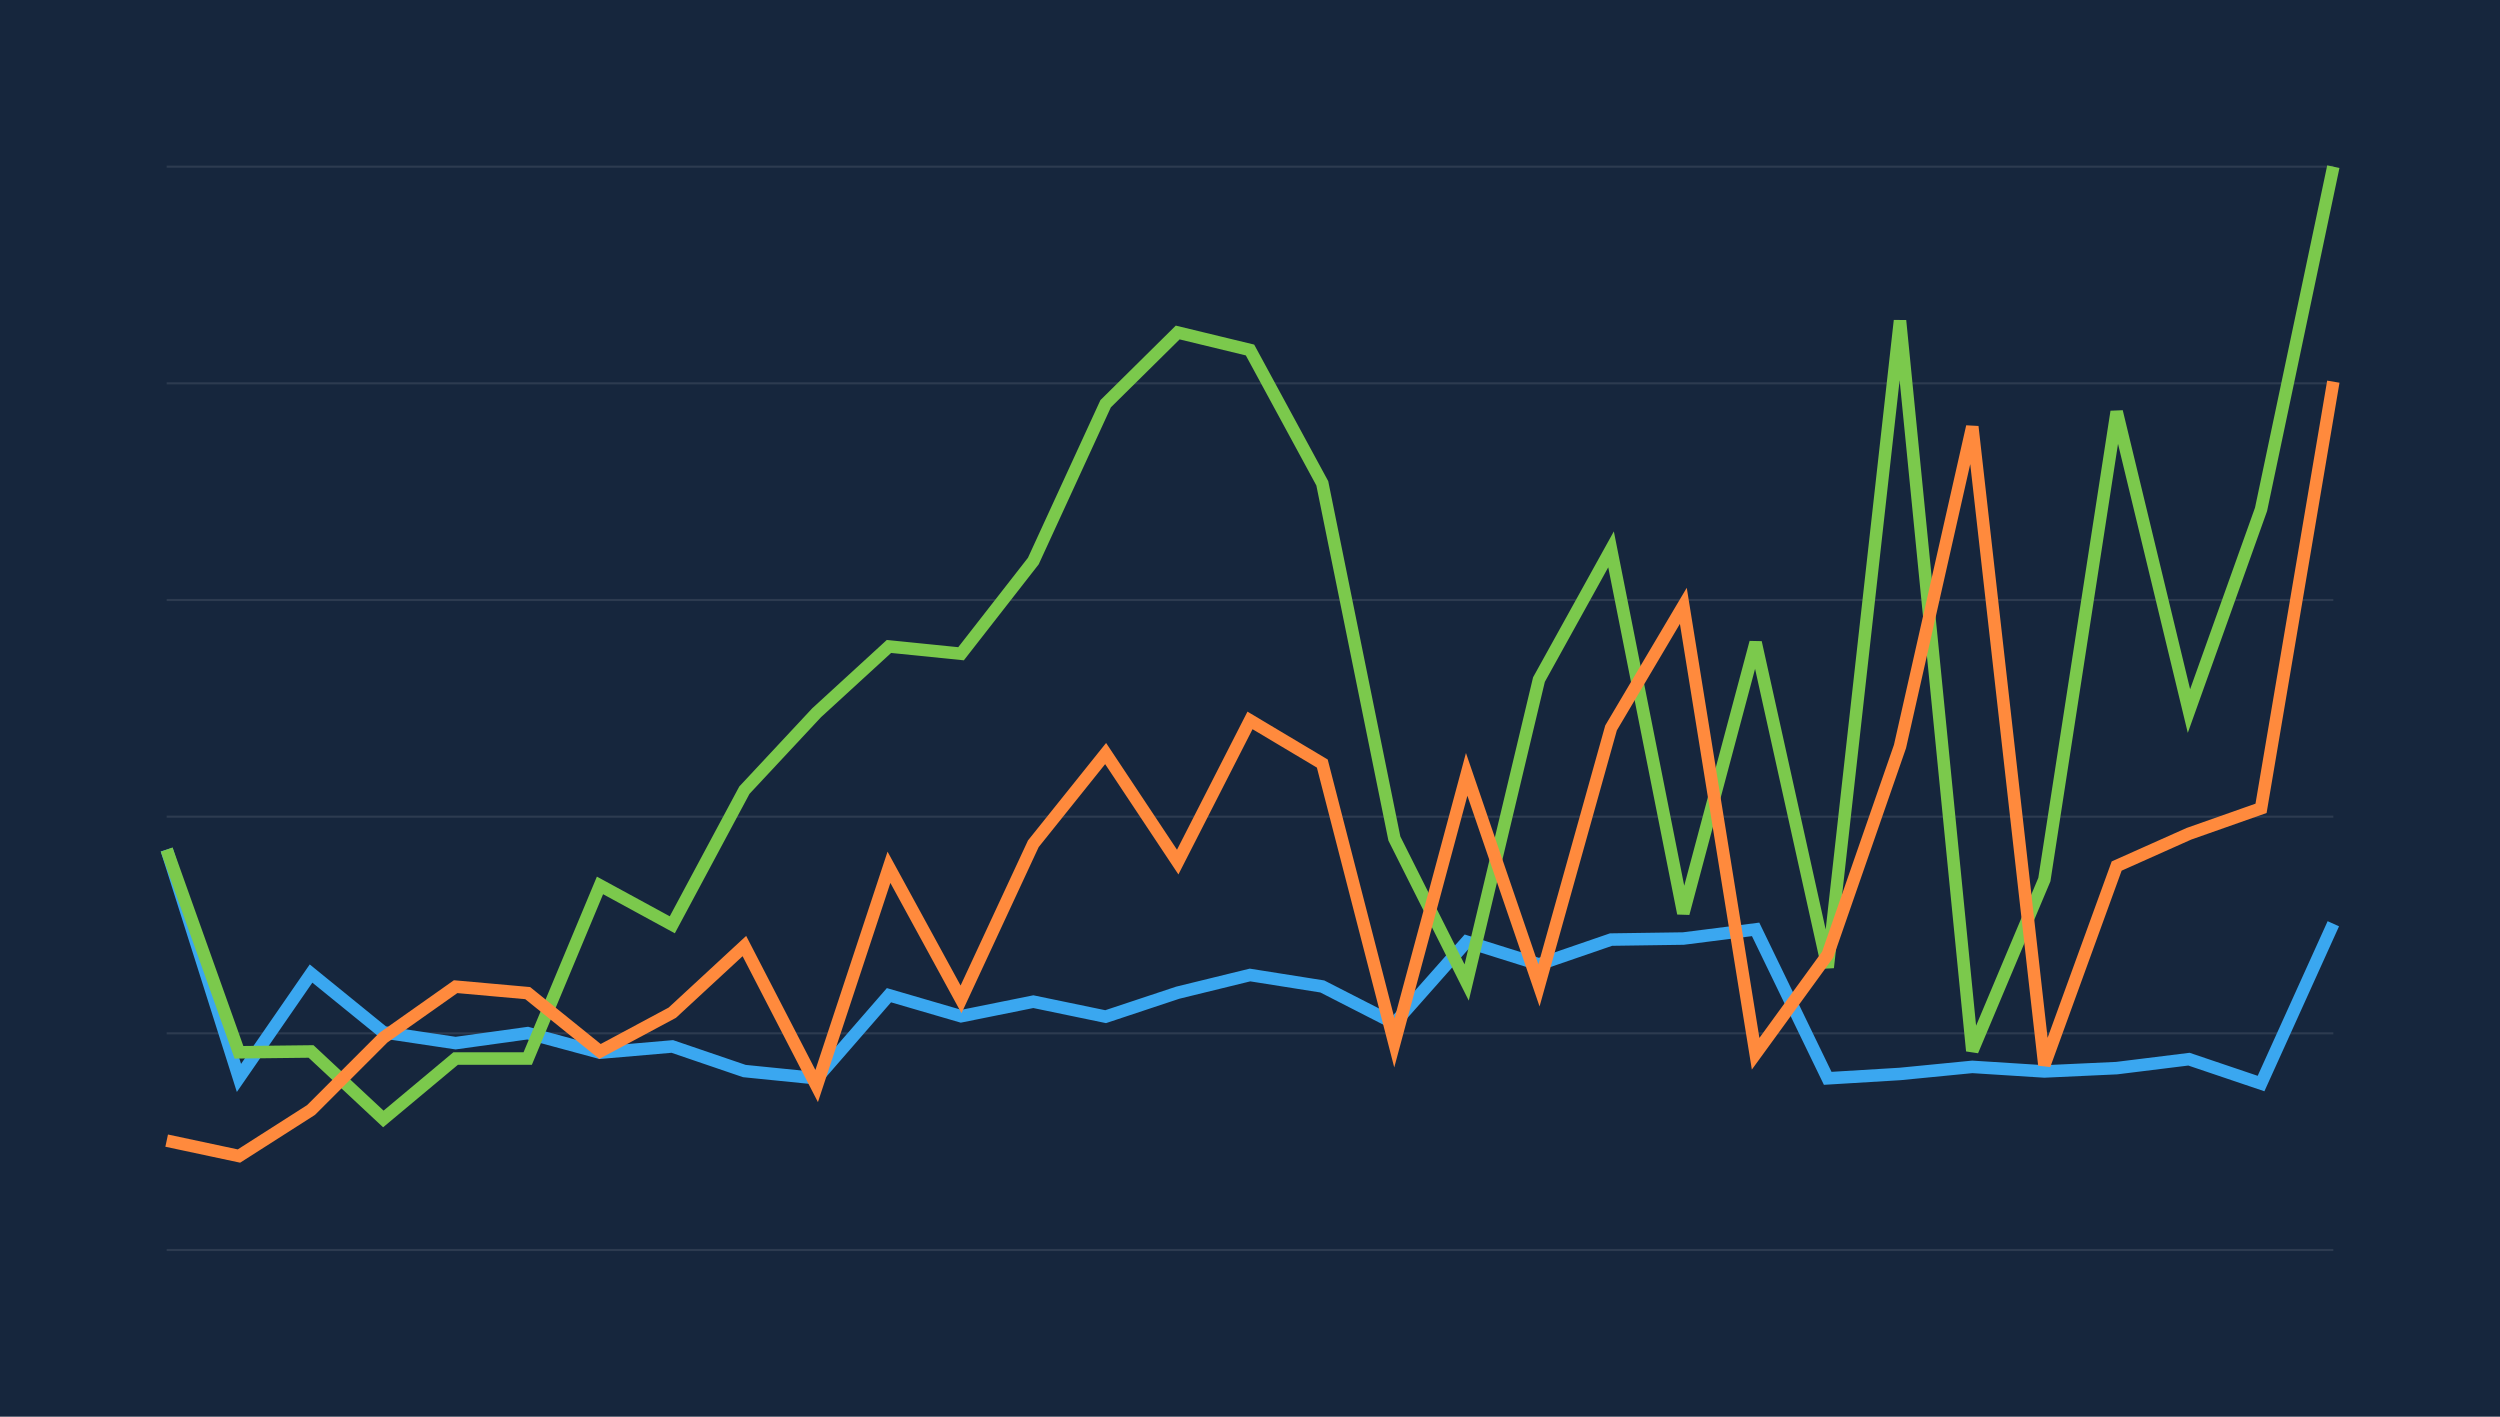
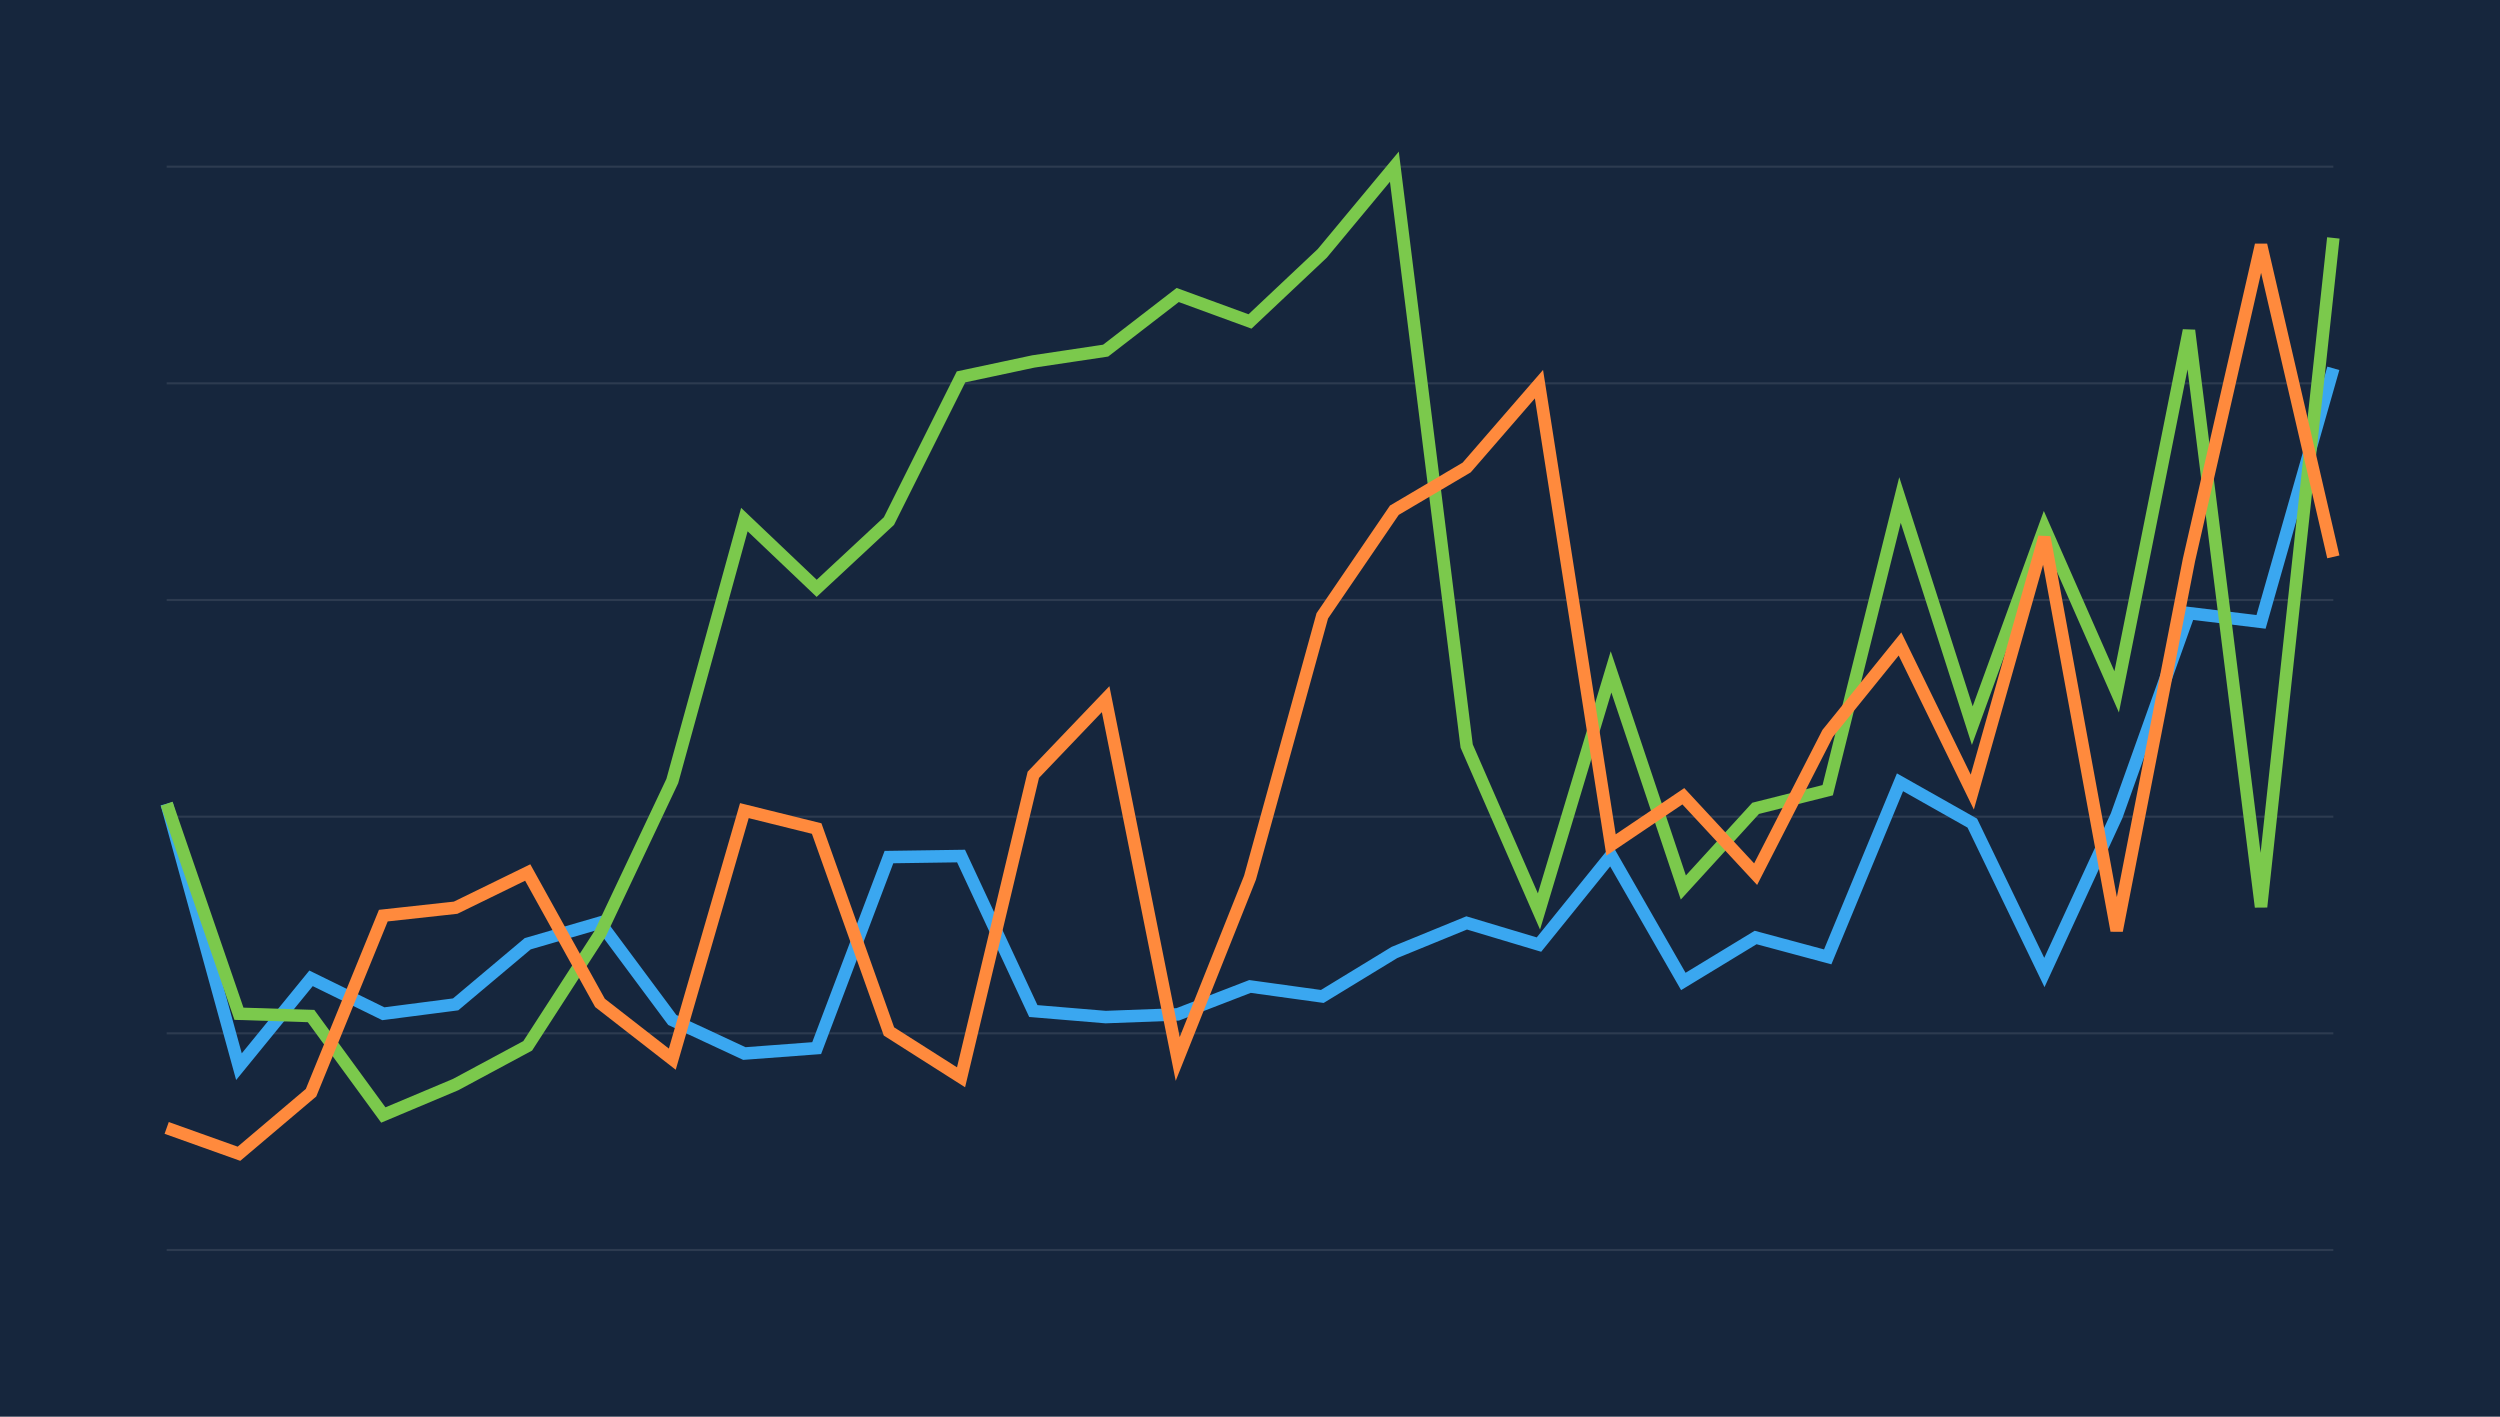
<svg xmlns="http://www.w3.org/2000/svg" width="1200" height="680">
  <rect width="100%" height="100%" fill="#16263d" />
  <line x1="80" y1="80.0" x2="1120" y2="80.0" stroke="#ffffff" opacity="0.1" />
  <line x1="80" y1="184.0" x2="1120" y2="184.0" stroke="#ffffff" opacity="0.1" />
  <line x1="80" y1="288.0" x2="1120" y2="288.0" stroke="#ffffff" opacity="0.1" />
  <line x1="80" y1="392.0" x2="1120" y2="392.0" stroke="#ffffff" opacity="0.1" />
  <line x1="80" y1="496.0" x2="1120" y2="496.0" stroke="#ffffff" opacity="0.1" />
  <line x1="80" y1="600.0" x2="1120" y2="600.0" stroke="#ffffff" opacity="0.1" />
-   <polyline points="80.0,407.8 114.7,517.4 149.3,467.3 184.0,495.5 218.7,500.7 253.3,495.9 288.0,505.3 322.7,502.3 357.3,514.1 392.0,517.6 426.7,477.7 461.3,487.8 496.0,480.8 530.7,488.0 565.3,476.5 600.0,468.0 634.7,473.5 669.3,491.2 704.0,452.0 738.7,462.9 773.3,451.0 808.0,450.5 842.7,446.1 877.3,517.6 912.0,515.5 946.7,512.1 981.3,514.3 1016.0,512.7 1050.7,508.4 1085.3,520.1 1120.0,443.4" fill="none" stroke="#3aa7f0" stroke-width="6" />
-   <polyline points="80.0,407.8 114.7,505.1 149.3,504.7 184.0,537.1 218.7,508.1 253.3,508.1 288.0,425.0 322.7,443.9 357.3,379.3 392.0,342.1 426.7,310.3 461.3,313.8 496.0,269.3 530.7,193.8 565.3,159.6 600.0,168.0 634.7,232.0 669.3,402.5 704.0,471.6 738.7,326.2 773.3,263.7 808.0,438.4 842.7,308.4 877.3,464.4 912.0,153.9 946.7,504.4 981.3,422.2 1016.0,197.6 1050.7,341.3 1085.3,244.5 1120.0,80.0" fill="none" stroke="#7bc94c" stroke-width="6" />
-   <polyline points="80.0,547.5 114.7,554.9 149.3,532.8 184.0,498.1 218.7,473.6 253.3,476.7 288.0,504.7 322.7,486.1 357.3,454.1 392.0,521.3 426.7,416.3 461.3,479.7 496.0,405.0 530.7,361.7 565.3,413.8 600.0,345.8 634.7,366.5 669.3,500.6 704.0,371.7 738.7,473.0 773.3,349.4 808.0,290.8 842.7,505.8 877.3,458.2 912.0,358.3 946.7,204.8 981.3,511.2 1016.0,415.7 1050.7,400.2 1085.3,388.0 1120.0,183.2" fill="none" stroke="#ff8a3d" stroke-width="6" />
+   <polyline points="80.0,385.8 114.7,512.0 149.3,469.6 184.0,486.6 218.7,482.1 253.3,453.0 288.0,442.9 322.7,489.6 357.3,505.7 392.0,503.1 426.7,411.4 461.3,410.9 496.0,485.3 530.7,488.2 565.3,486.9 600.0,473.5 634.7,478.3 669.3,457.2 704.0,443.0 738.7,453.4 773.3,410.6 808.0,471.1 842.7,450.0 877.3,459.3 912.0,375.5 946.7,395.1 981.3,466.8 1016.0,391.5 1050.7,294.3 1085.3,298.5 1120.0,176.8" fill="none" stroke="#3aa7f0" stroke-width="6" />
+   <polyline points="80.0,385.8 114.7,486.6 149.3,487.7 184.0,535.2 218.7,520.6 253.3,502.0 288.0,448.3 322.7,374.9 357.3,249.4 392.0,282.4 426.7,250.1 461.3,180.9 496.0,173.5 530.7,168.3 565.3,141.6 600.0,154.3 634.7,121.6 669.3,80.0 704.0,358.1 738.7,437.5 773.3,322.5 808.0,426.0 842.7,388.0 877.3,379.3 912.0,240.0 946.7,348.3 981.3,253.3 1016.0,332.1 1050.7,158.6 1085.3,435.3 1120.0,114.2" fill="none" stroke="#7bc94c" stroke-width="6" />
+   <polyline points="80.0,541.4 114.7,553.8 149.3,524.5 184.0,439.5 218.7,435.7 253.3,418.8 288.0,481.4 322.7,508.4 357.3,389.1 392.0,397.7 426.7,495.1 461.3,517.1 496.0,371.9 530.7,335.6 565.3,508.3 600.0,421.3 634.7,295.6 669.3,244.9 704.0,224.4 738.7,184.4 773.3,405.6 808.0,382.2 842.7,419.6 877.3,352.0 912.0,309.1 946.7,380.2 981.3,257.9 1016.0,446.7 1050.7,268.8 1085.3,117.6 1120.0,267.3" fill="none" stroke="#ff8a3d" stroke-width="6" />
</svg>
